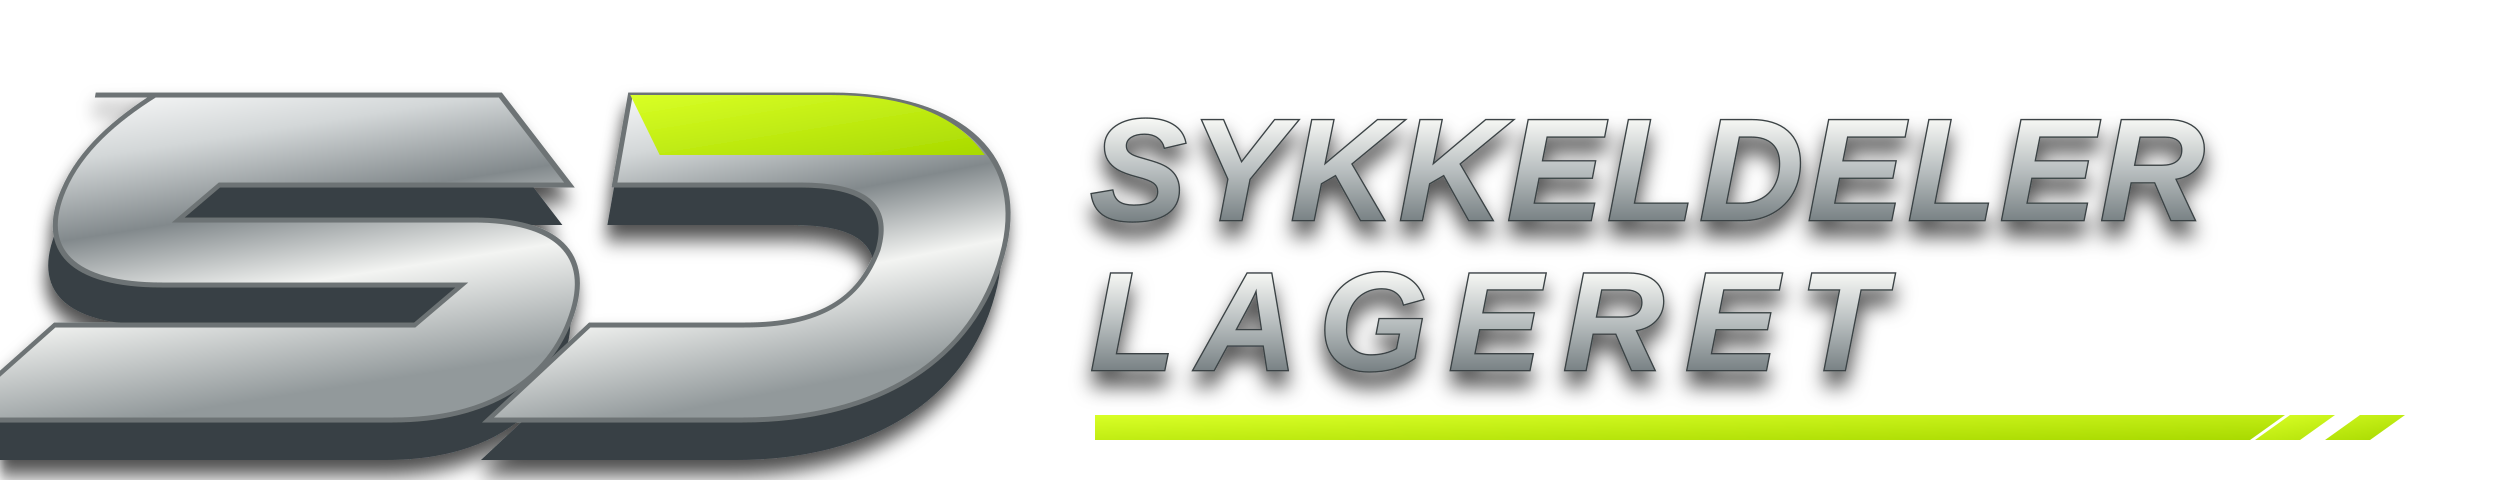
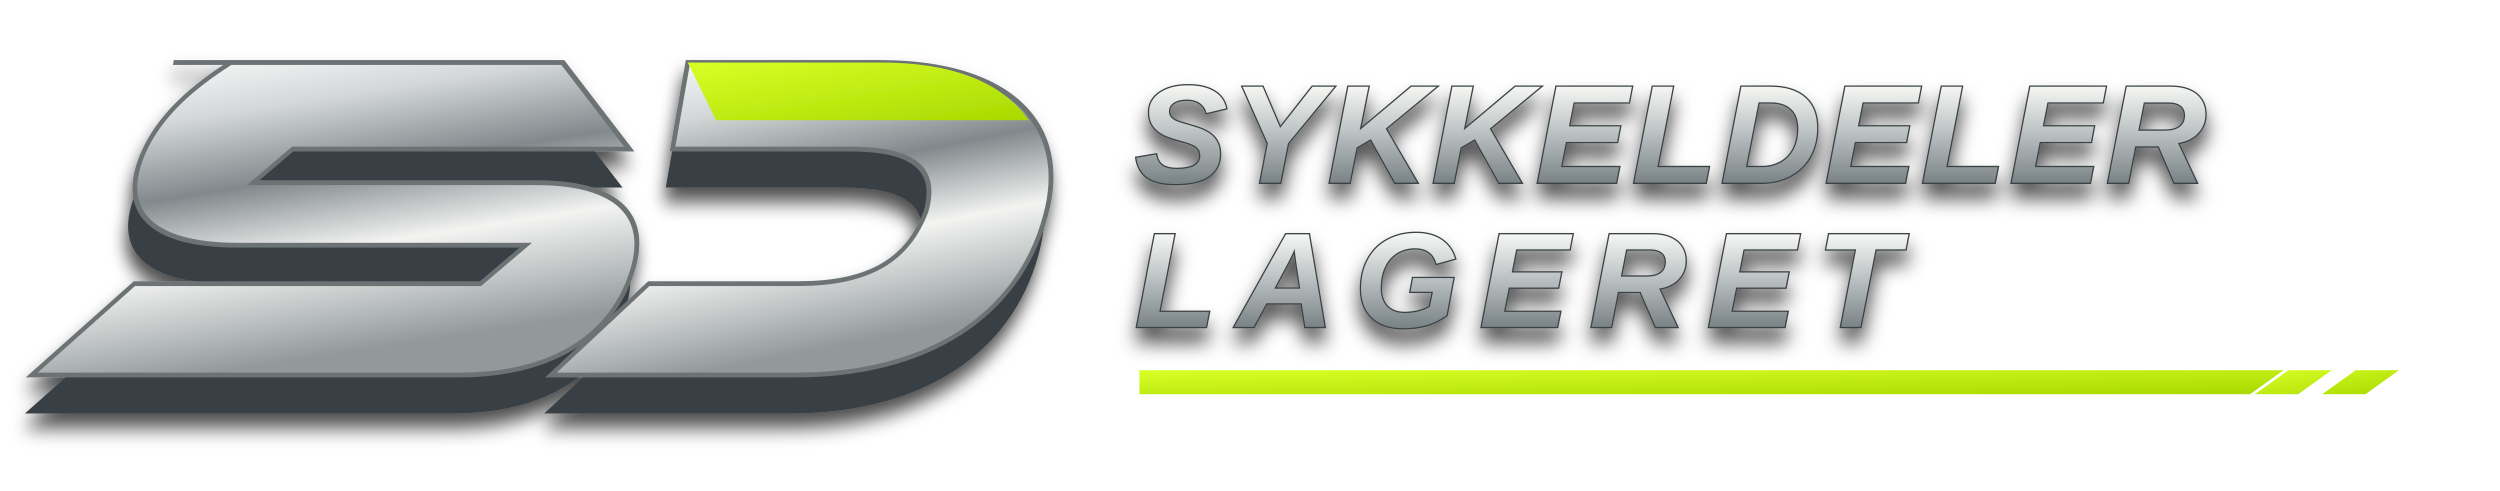
- <svg xmlns="http://www.w3.org/2000/svg" viewBox="0 0 500 96" role="img" aria-labelledby="title desc">
+ <svg xmlns="http://www.w3.org/2000/svg" viewBox="0 6 520 102" role="img" aria-labelledby="title desc">
  <defs>
    <linearGradient id="metal" x1="0" y1="0" x2="0.3" y2="1">
      <stop offset="0" stop-color="#fff" />
      <stop offset=".22" stop-color="#d3d7d8" />
      <stop offset=".45" stop-color="#82898c" />
      <stop offset=".68" stop-color="#f3f4f2" />
      <stop offset="1" stop-color="#92999b" />
    </linearGradient>
    <linearGradient id="letter" x1="0" y1="0" x2="0" y2="1">
      <stop offset="0" stop-color="#f7f8f5" />
      <stop offset=".5" stop-color="#b9bfc0" />
      <stop offset="1" stop-color="#788184" />
    </linearGradient>
    <linearGradient id="lime" x1="0" y1="0" x2="1" y2="1">
      <stop offset="0" stop-color="#d9ff26" />
      <stop offset="1" stop-color="#a8d900" />
    </linearGradient>
    <filter id="shadow" x="-20%" y="-30%" width="150%" height="170%">
      <feDropShadow dx="0" dy="3" stdDeviation="2" flood-color="#000" flood-opacity=".7" />
    </filter>
  </defs>
-   <g transform="translate(3 8) skewX(-10)" filter="url(#shadow)">
+   <g transform="translate(20 8) skewX(-10)" filter="url(#shadow)">
    <path d="M18 15h81l17 18H46l-7 7h59c17 0 25 7 23 19-2 13-13 21-32 21H0l18-19h72l8-8H38c-18 0-26-7-23-19 2-8 8-14 15-19Z" fill="#384044" transform="translate(0 4)" />
    <path d="M18 11h81l17 18H46l-7 7h59c17 0 25 7 23 19-2 13-13 21-32 21H0l18-19h72l8-8H38c-18 0-26-7-23-19 2-8 8-14 15-19Z" fill="url(#metal)" stroke="#6d7374" stroke-width="1" />
    <path d="M125 15h40c27 0 42 13 40 32-2 21-19 33-46 33h-51l17-19h31c15 0 22-5 24-15 1-9-5-13-18-13h-37Z" fill="#384044" transform="translate(0 4)" />
    <path d="M125 11h40c27 0 42 13 40 32-2 21-19 33-46 33h-51l17-19h31c15 0 22-5 24-15 1-9-5-13-18-13h-37Z" fill="url(#metal)" stroke="#6d7374" stroke-width="1" />
    <path d="M125 11h40c15 0 26 4 33 12h-65Z" fill="url(#lime)" />
  </g>
-   <g fill="url(#letter)" stroke="#3b4345" stroke-width=".55" paint-order="stroke" font-family="Arial Black, Arial, Helvetica, sans-serif" font-style="italic" font-weight="900" filter="url(#shadow)">
+   <g transform="translate(18 0)" fill="url(#letter)" stroke="#3b4345" stroke-width=".55" paint-order="stroke" font-family="Arial Black, Arial, Helvetica, sans-serif" font-style="italic" font-weight="900" filter="url(#shadow)">
    <text x="218" y="44" font-size="29" letter-spacing=".7">SYKKELDELER</text>
    <text x="218" y="74" font-size="28" letter-spacing="4.2">LAGERET</text>
  </g>
-   <path d="M219 83h238l-7 5H219Z" fill="url(#lime)" />
-   <path d="m458 83h9l-7 5h-9Zm14 0h9l-7 5h-9Z" fill="url(#lime)" />
+   <path d="M219 83h238l-7 5H219Z" transform="translate(18 0)" fill="url(#lime)" />
+   <path d="m458 83h9l-7 5h-9Zm14 0h9l-7 5h-9Z" transform="translate(18 0)" fill="url(#lime)" />
</svg>
